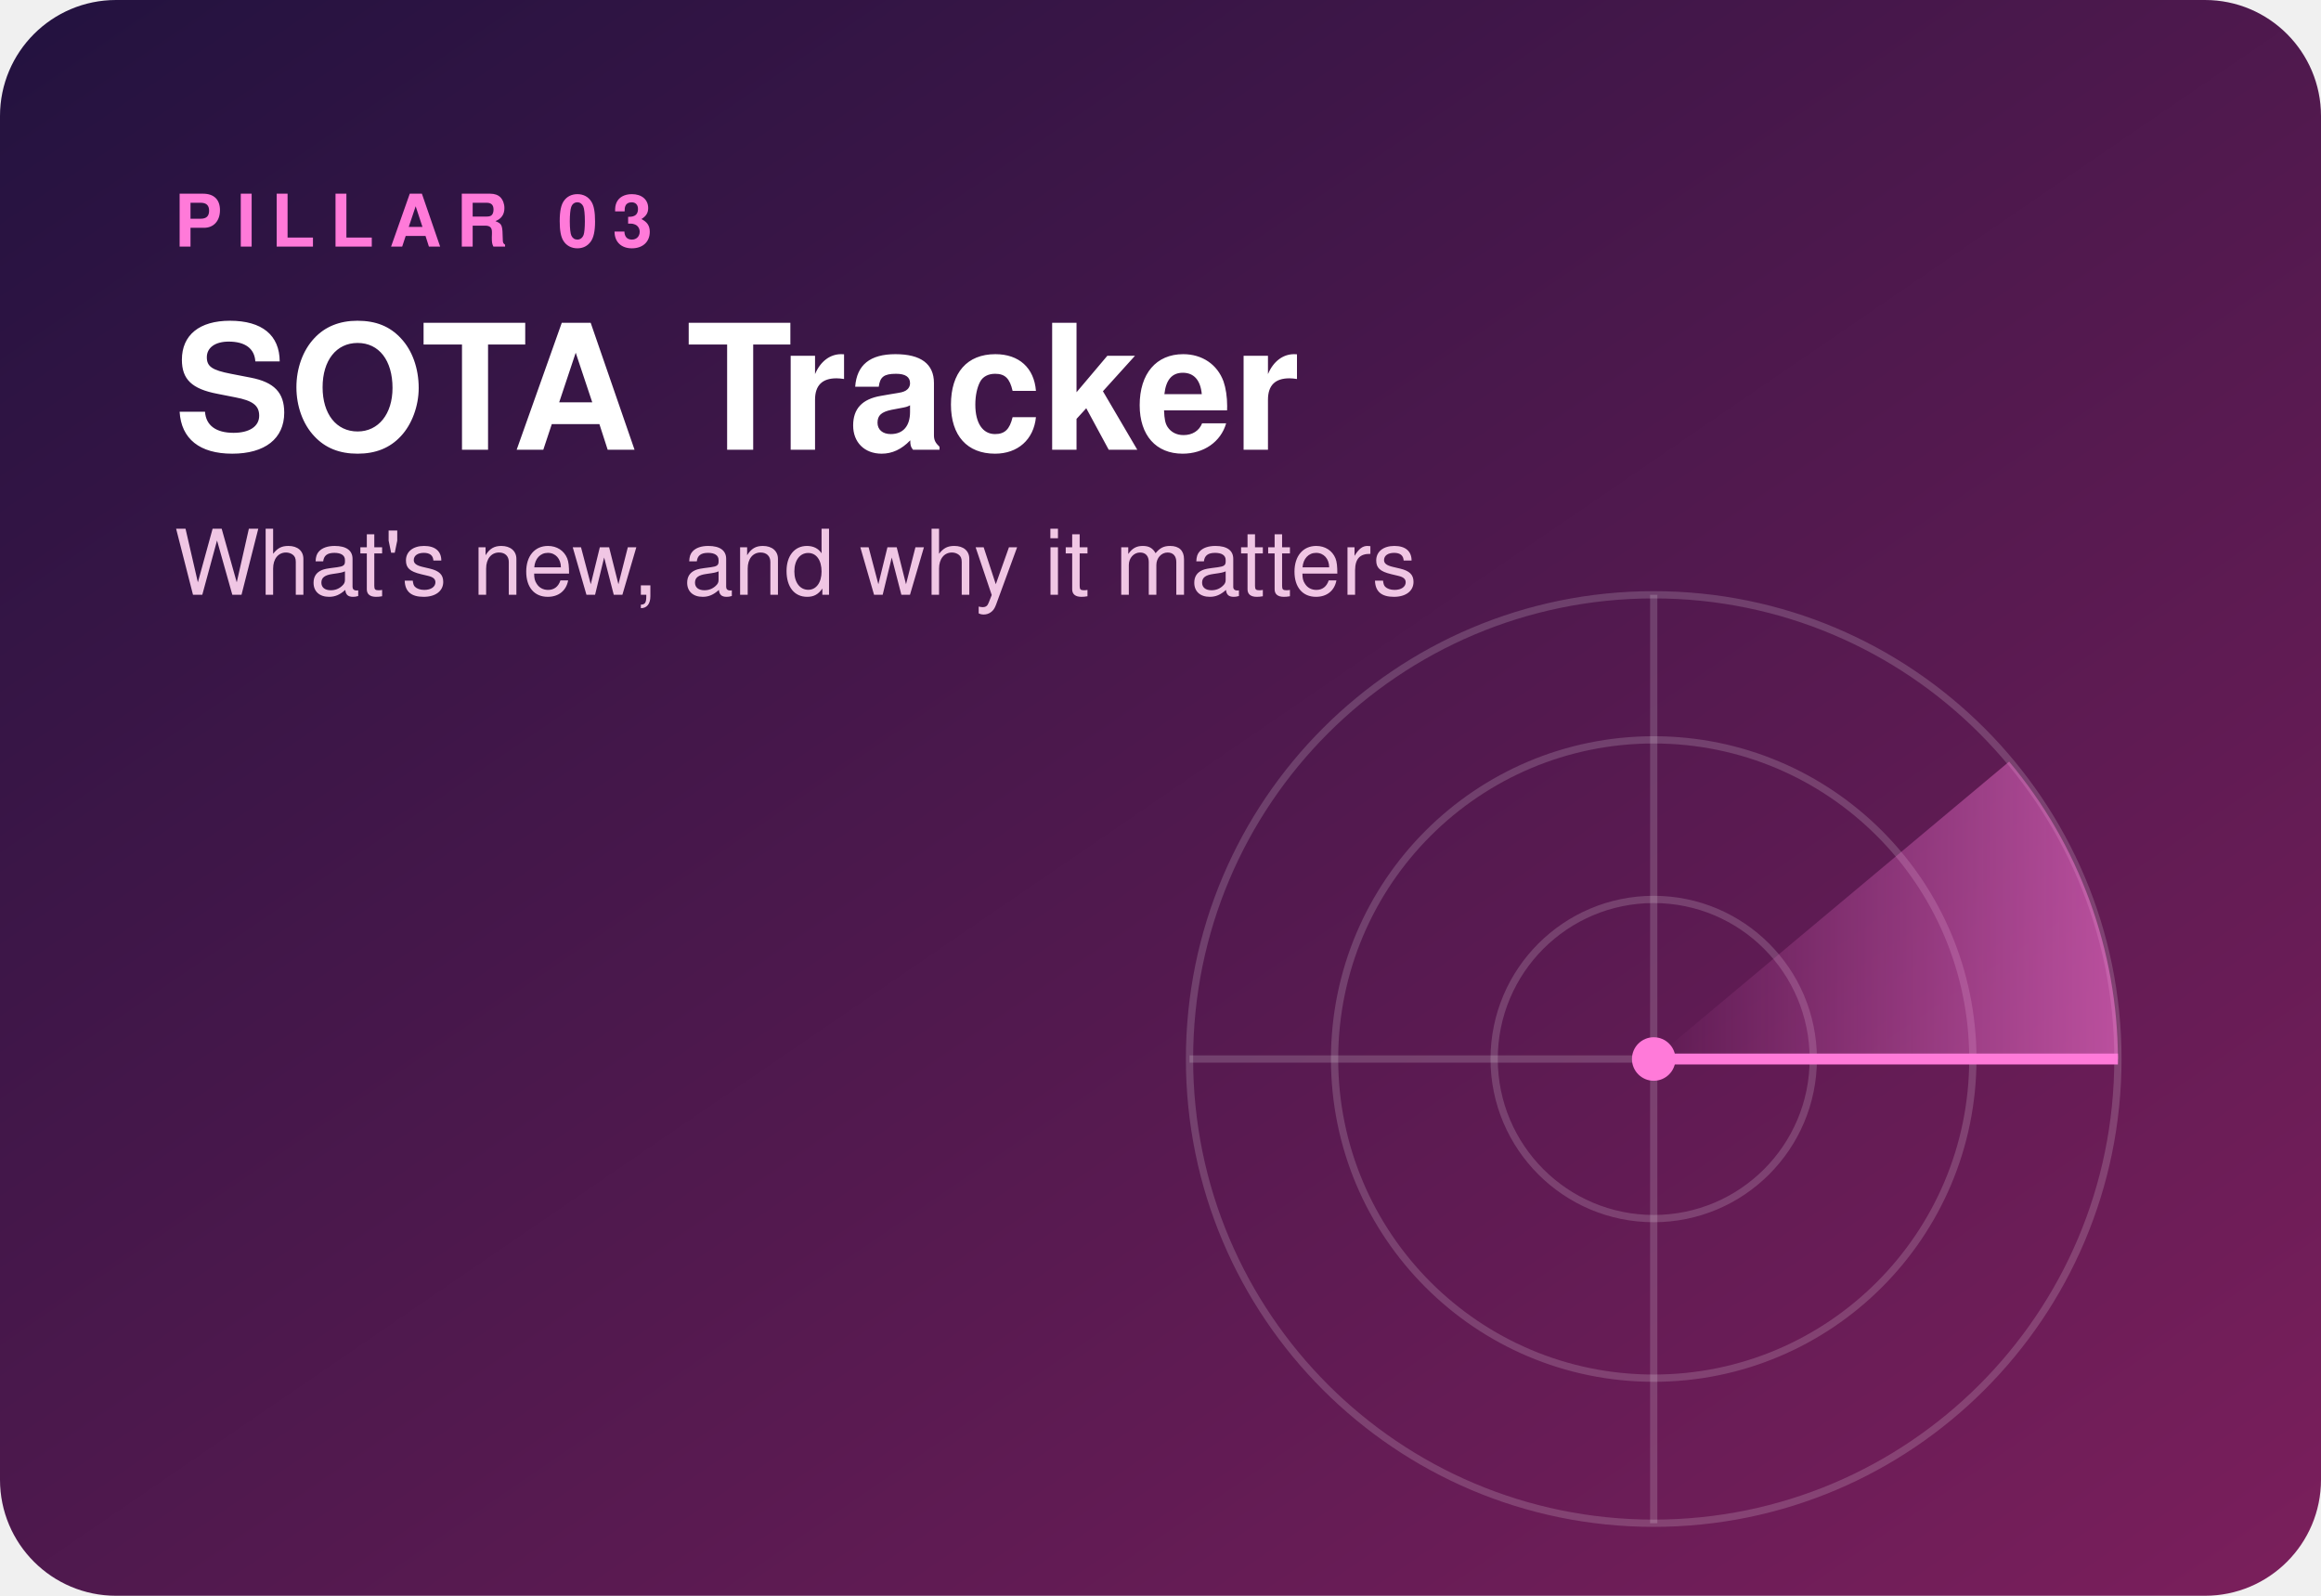
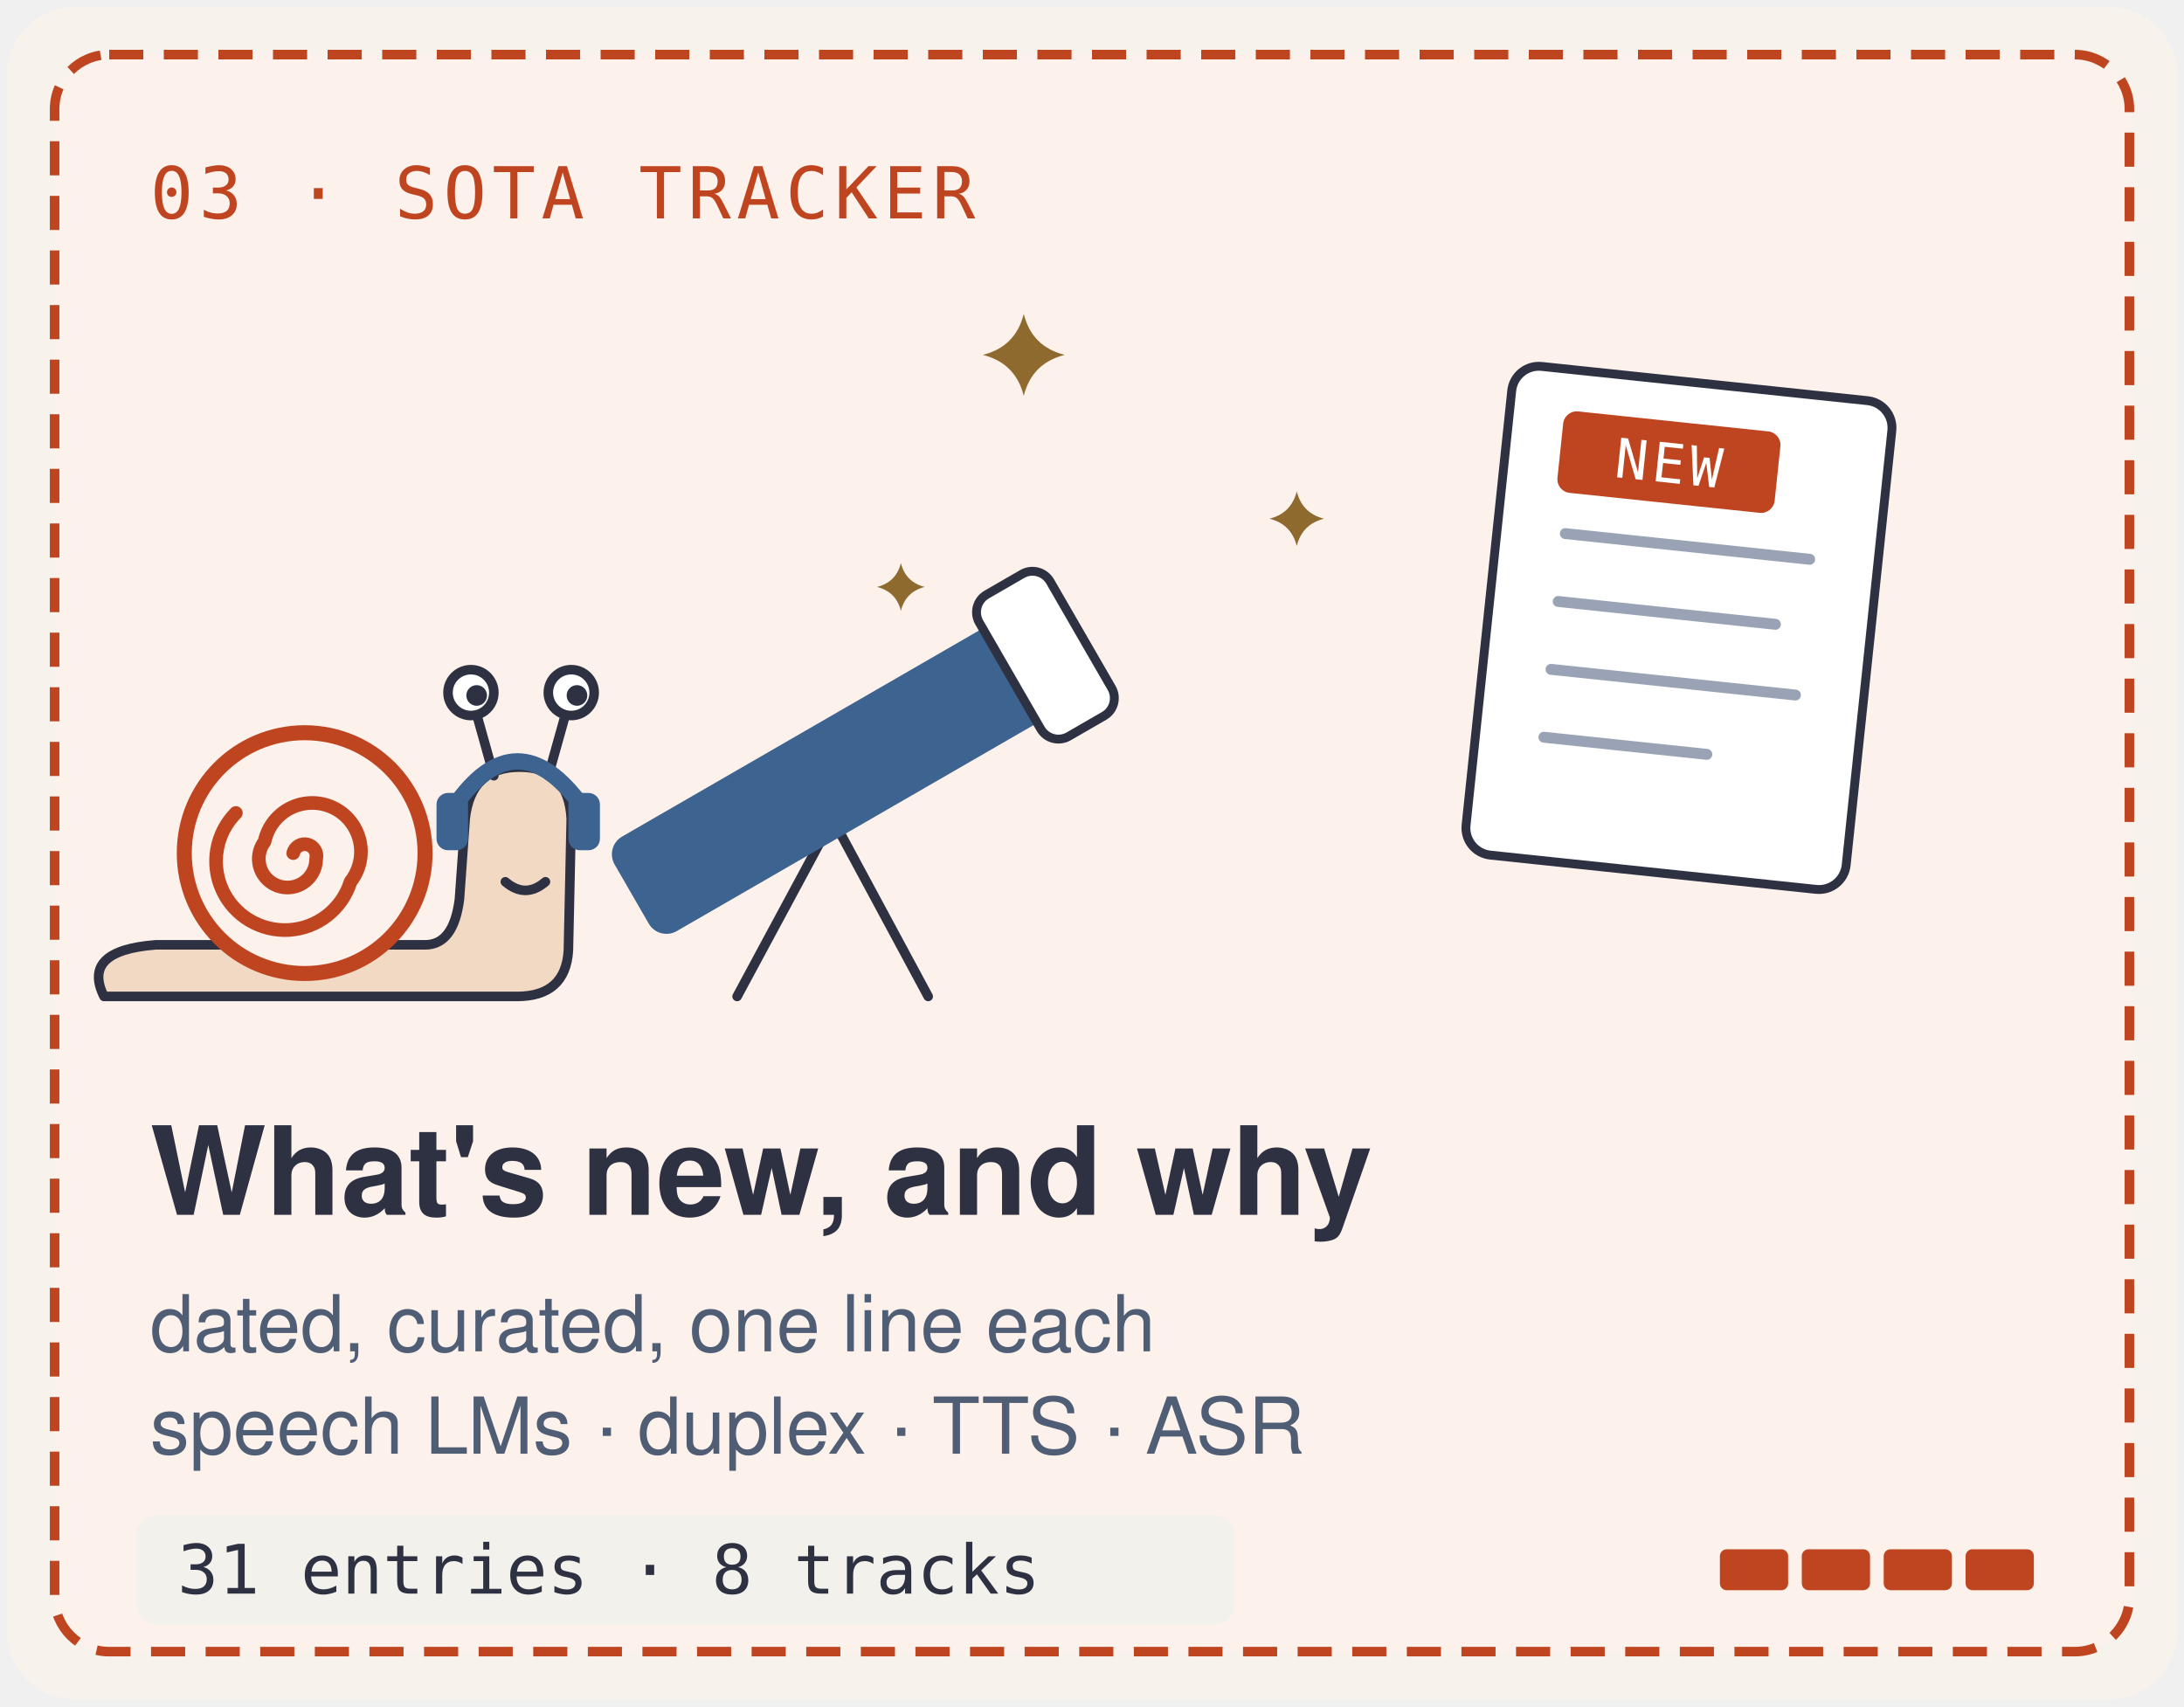
- <svg xmlns="http://www.w3.org/2000/svg" viewBox="0 0 320 220" width="320" height="220" role="img" aria-labelledby="title desc">
+ <svg xmlns="http://www.w3.org/2000/svg" viewBox="0 0 320 250" width="320" height="250" role="img" aria-labelledby="title desc">
  <defs>
-     <linearGradient id="bg" x1="0" y1="0" x2="1" y2="1">
-       <stop offset="0" stop-color="#22123f" />
-       <stop offset="1" stop-color="#7b1f5c" />
-     </linearGradient>
-     <linearGradient id="beam" x1="0" y1="0" x2="1" y2="0">
-       <stop offset="0" stop-color="#ff7ad9" stop-opacity="0" />
-       <stop offset="1" stop-color="#ff7ad9" stop-opacity="0.55" />
-     </linearGradient>
+     <marker id="arr" viewBox="0 0 10 10" refX="8" refY="5" markerWidth="7" markerHeight="7" orient="auto-start-reverse">
+       <path d="M0 0 L10 5 L0 10 z" fill="#4f5d75" />
+     </marker>
  </defs>
  <style>
-     .font { font-family: -apple-system, BlinkMacSystemFont, 'Segoe UI', Helvetica, Arial, sans-serif; }
-     .eyebrow { font-size: 10px; font-weight: 700; letter-spacing: 2px; fill: #ff7ad9; }
-     .title { font-size: 24px; font-weight: 800; fill: #ffffff; }
-     .tagline { font-size: 12.5px; fill: #f0c6e4; }
-     .ring { fill: none; stroke: #ffffff2b; stroke-width: 1; }
-     .sweep { animation: spin 4s linear infinite; }
-     @keyframes spin { from { transform: rotate(0deg); } to { transform: rotate(360deg); } }
-     .blip { fill: #ffd1f1; transform-box: fill-box; transform-origin: center;
-             animation: ping 4s ease-out infinite; opacity: 0; }
-     .b2 { animation-delay: 1s; } .b3 { animation-delay: 2.2s; } .b4 { animation-delay: 3.1s; }
-     @keyframes ping { 0% { opacity: 1; transform: scale(1.8); } 15% { transform: scale(1); } 70% { opacity: 0.25; } 100% { opacity: 0; } }
-     .pill rect { fill: #ffffff1a; stroke: #ff7ad966; }
-     .pill text { font-size: 10px; font-weight: 600; fill: #ffe3f6; }
-     .pill { opacity: 0; animation: show 8s ease-out infinite; }
-     .p2 { animation-delay: 0.6s; } .p3 { animation-delay: 1.2s; } .p4 { animation-delay: 1.8s; }
-     @keyframes show { 0% { opacity: 0; transform: translateX(-8px); } 8%, 85% { opacity: 1; transform: translateX(0); } 100% { opacity: 0; } }
-     @media (prefers-reduced-motion: reduce) {
-       .sweep, .blip, .pill { animation: none; }
-       .blip, .pill { opacity: 1; }
-     }
+     .tag { font-family: 'Geist Mono',ui-monospace,SFMono-Regular,Menlo,Consolas,monospace; font-weight: 500; letter-spacing: .08em; }
+     .h { font-family: Geist,-apple-system,BlinkMacSystemFont,'Segoe UI',Helvetica,Arial,sans-serif; font-weight: 600; fill: #2d3142; }
+     .s { font-family: Geist,-apple-system,BlinkMacSystemFont,'Segoe UI',Helvetica,Arial,sans-serif; fill: #4f5d75; }
+     .c { font-family: 'Geist Mono',ui-monospace,SFMono-Regular,Menlo,Consolas,monospace; }
+     .serif { font-family: 'Instrument Serif',Georgia,'Times New Roman',serif; font-style: italic; fill: #4f5d75; }
+     .flow { stroke-dasharray: 2 5; stroke-linecap: round; animation: flow .9s linear infinite; }
+     @keyframes flow { to { stroke-dashoffset: -14; } }
+     .pulse { animation: pulse 2.4s ease-in-out infinite; }
+     @keyframes pulse { 0%,100% { opacity: .35; } 50% { opacity: 1; } }
+     .bob { animation: bob 2.4s ease-in-out infinite; }
+     @keyframes bob { 0%,100% { transform: translate(0,0); } 50% { transform: translate(0,-3px); } }
+     .bar { transform-box: fill-box; transform-origin: 50% 100%; animation: bar .9s ease-in-out infinite; }
+     @keyframes bar { 0%,100% { transform: scaleY(.35); } 50% { transform: scaleY(1); } }
+     .blink { transform-box: fill-box; transform-origin: center; animation: blink 4s infinite; }
+     @keyframes blink { 0%,93%,100% { transform: scaleY(1); } 96% { transform: scaleY(.1); } }
+     @media (prefers-reduced-motion: reduce) { * { animation: none !important; } }
  </style>
-   <rect width="320" height="220" rx="16" fill="url(#bg)" />
-   <text x="24" y="34" class="font eyebrow">PILLAR 03</text>
-   <text x="24" y="62" class="font title">SOTA Tracker</text>
-   <text x="24" y="82" class="font tagline">What's new, and why it matters</text>
-   <g class="font">
-     <g class="pill p1">
-       <rect x="24" y="100" width="98" height="20" rx="10" />
-       <text x="36" y="114">Speech LMs</text>
-     </g>
-     <g class="pill p2">
-       <rect x="24" y="126" width="98" height="20" rx="10" />
-       <text x="36" y="140">Full-duplex</text>
-     </g>
-     <g class="pill p3">
-       <rect x="24" y="152" width="98" height="20" rx="10" />
-       <text x="36" y="166">Neural codecs</text>
-     </g>
-     <g class="pill p4">
-       <rect x="24" y="178" width="98" height="20" rx="10" />
-       <text x="36" y="192">Zero-shot TTS</text>
+   <rect x="1" y="1" width="318" height="248" rx="10" fill="#f7f3ec" />
+   <rect x="8" y="8" width="304" height="234" rx="8" fill="#fdf1ec" stroke="#bf4520" stroke-width="1.4" stroke-dasharray="5 3" />
+   <text x="22" y="32" class="tag" font-size="10.5" fill="#bf4520">03 · SOTA TRACKER</text>
+   <path class="pulse" style="animation-delay:0s" fill="#8f6a2e" d="M150 46 Q151.2 50.8 156 52 Q151.2 53.2 150 58 Q148.8 53.2 144 52 Q148.8 50.8 150 46 Z" />
+   <path class="pulse" style="animation-delay:-0.8s" fill="#8f6a2e" d="M190 72 Q190.8 75.2 194 76 Q190.8 76.8 190 80 Q189.2 76.8 186 76 Q189.2 75.2 190 72 Z" />
+   <path class="pulse" style="animation-delay:-1.6s" fill="#8f6a2e" d="M132 82.5 Q132.7 85.3 135.5 86 Q132.7 86.7 132 89.5 Q131.3 86.7 128.5 86 Q131.3 85.3 132 82.5 Z" />
+   <line x1="122" y1="120" x2="108" y2="146" stroke="#2d3142" stroke-width="1.4" stroke-linecap="round" />
+   <line x1="122" y1="120" x2="136" y2="146" stroke="#2d3142" stroke-width="1.4" stroke-linecap="round" />
+   <g transform="rotate(-30 122 114)">
+     <rect x="88" y="106" width="70" height="16" rx="3" fill="#3d6390" />
+     <rect x="152" y="102" width="12" height="24" rx="3" fill="#fff" stroke="#2d3142" stroke-width="1.3" />
+   </g>
+   <g class="bob">
+     <g transform="rotate(6 246 92)">
+       <rect x="218" y="56" width="56" height="72" rx="4" fill="#fff" stroke="#2d3142" stroke-width="1.3" />
+       <g stroke="#9aa3b5" stroke-width="1.6" stroke-linecap="round">
+         <line x1="228" y1="80" x2="264" y2="80" />
+         <line x1="228" y1="90" x2="260" y2="90" />
+         <line x1="228" y1="100" x2="264" y2="100" />
+         <line x1="228" y1="110" x2="252" y2="110" />
+       </g>
+       <rect x="226" y="62" width="32" height="12" rx="2" fill="#bf4520" />
+       <text x="242" y="71" class="tag" font-size="8" fill="#fff" text-anchor="middle">NEW</text>
    </g>
  </g>
-   <g transform="translate(228 146)">
-     <circle class="ring" r="22" />
-     <circle class="ring" r="44" />
-     <circle class="ring" r="64" />
-     <line class="ring" x1="-64" y1="0" x2="64" y2="0" />
-     <line class="ring" x1="0" y1="-64" x2="0" y2="64" />
-     <g class="sweep">
-       <path d="M0 0 L64 0 A64 64 0 0 0 49 -41 Z" fill="url(#beam)" />
-       <line x1="0" y1="0" x2="64" y2="0" stroke="#ff7ad9" stroke-width="1.5" />
+   <g transform="translate(48 146) scale(0.42)">
+     <g class="bob" stroke-linejoin="round" stroke-linecap="round">
+       <path fill="#f1d9c4" stroke="#2d3142" stroke-width="3.333" d="M-78 0 Q-86 -16 -60 -18 L34 -18 Q44 -18 46 -34 L48 -62 Q50 -80 67 -80 Q84 -80 85 -62 L84 -16 Q83 0 66 0 Z" />
+       <line stroke="#2d3142" stroke-width="3.333" x1="58" y1="-77" x2="51" y2="-102" />
+       <line stroke="#2d3142" stroke-width="3.333" x1="77" y1="-77" x2="84" y2="-102" />
+       <g class="blink">
+         <circle cx="50" cy="-106" r="8" fill="#fff" stroke="#2d3142" stroke-width="3.333" />
+         <circle cx="52" cy="-105" r="3.6" fill="#2d3142" />
+       </g>
+       <g class="blink">
+         <circle cx="85" cy="-106" r="8" fill="#fff" stroke="#2d3142" stroke-width="3.333" />
+         <circle cx="87" cy="-105" r="3.6" fill="#2d3142" />
+       </g>
+       <path fill="none" stroke="#3d6390" stroke-width="5.71" d="M44 -66 Q66 -98 89 -66" />
+       <rect x="38" y="-71" width="11" height="20" rx="4" fill="#3d6390" />
+       <rect x="84" y="-71" width="11" height="20" rx="4" fill="#3d6390" />
+       <path fill="none" stroke="#2d3142" stroke-width="3.333" d="M62 -40 Q69 -34 76 -40" />
+       <circle cx="-8" cy="-50" r="42" fill="#fdf1ec" stroke="#bf4520" stroke-width="5.24" />
+       <path fill="none" stroke="#bf4520" stroke-width="4.76" d="M-8 -50 m-4 0 a4 4 0 1 1 8 2 a10 10 0 1 1 -18 -6 a17 17 0 1 1 30 14 a24 24 0 1 1 -40 -24" />
    </g>
-     <circle class="blip b1" cx="36" cy="22" r="3.5" />
-     <circle class="blip b2" cx="-18" cy="40" r="3.5" />
-     <circle class="blip b3" cx="-40" cy="-20" r="3.5" />
-     <circle class="blip b4" cx="14" cy="-48" r="3.5" />
-     <circle r="3" fill="#ff7ad9" />
+   </g>
+   <text x="22" y="178" class="h" font-size="18">What's new, and why</text>
+   <text x="22" y="198" class="s" font-size="11.5">dated, curated, one line each</text>
+   <text x="22" y="213" class="s" font-size="11.5">speech LMs · duplex · TTS · ASR</text>
+   <rect x="20" y="222" width="161" height="16" rx="3" fill="#f3f1ec" />
+   <text x="26" y="233.5" class="c" font-size="10" fill="#2d3142">31 entries · 8 tracks</text>
+   <g transform="translate(252 227)">
+     <rect x="0" width="10" height="6" rx="1" fill="#bf4520" />
+     <rect x="12" width="10" height="6" rx="1" fill="#bf4520" />
+     <rect x="24" width="10" height="6" rx="1" fill="#bf4520" />
+     <rect x="36" width="10" height="6" rx="1" fill="#bf4520" />
  </g>
</svg>
